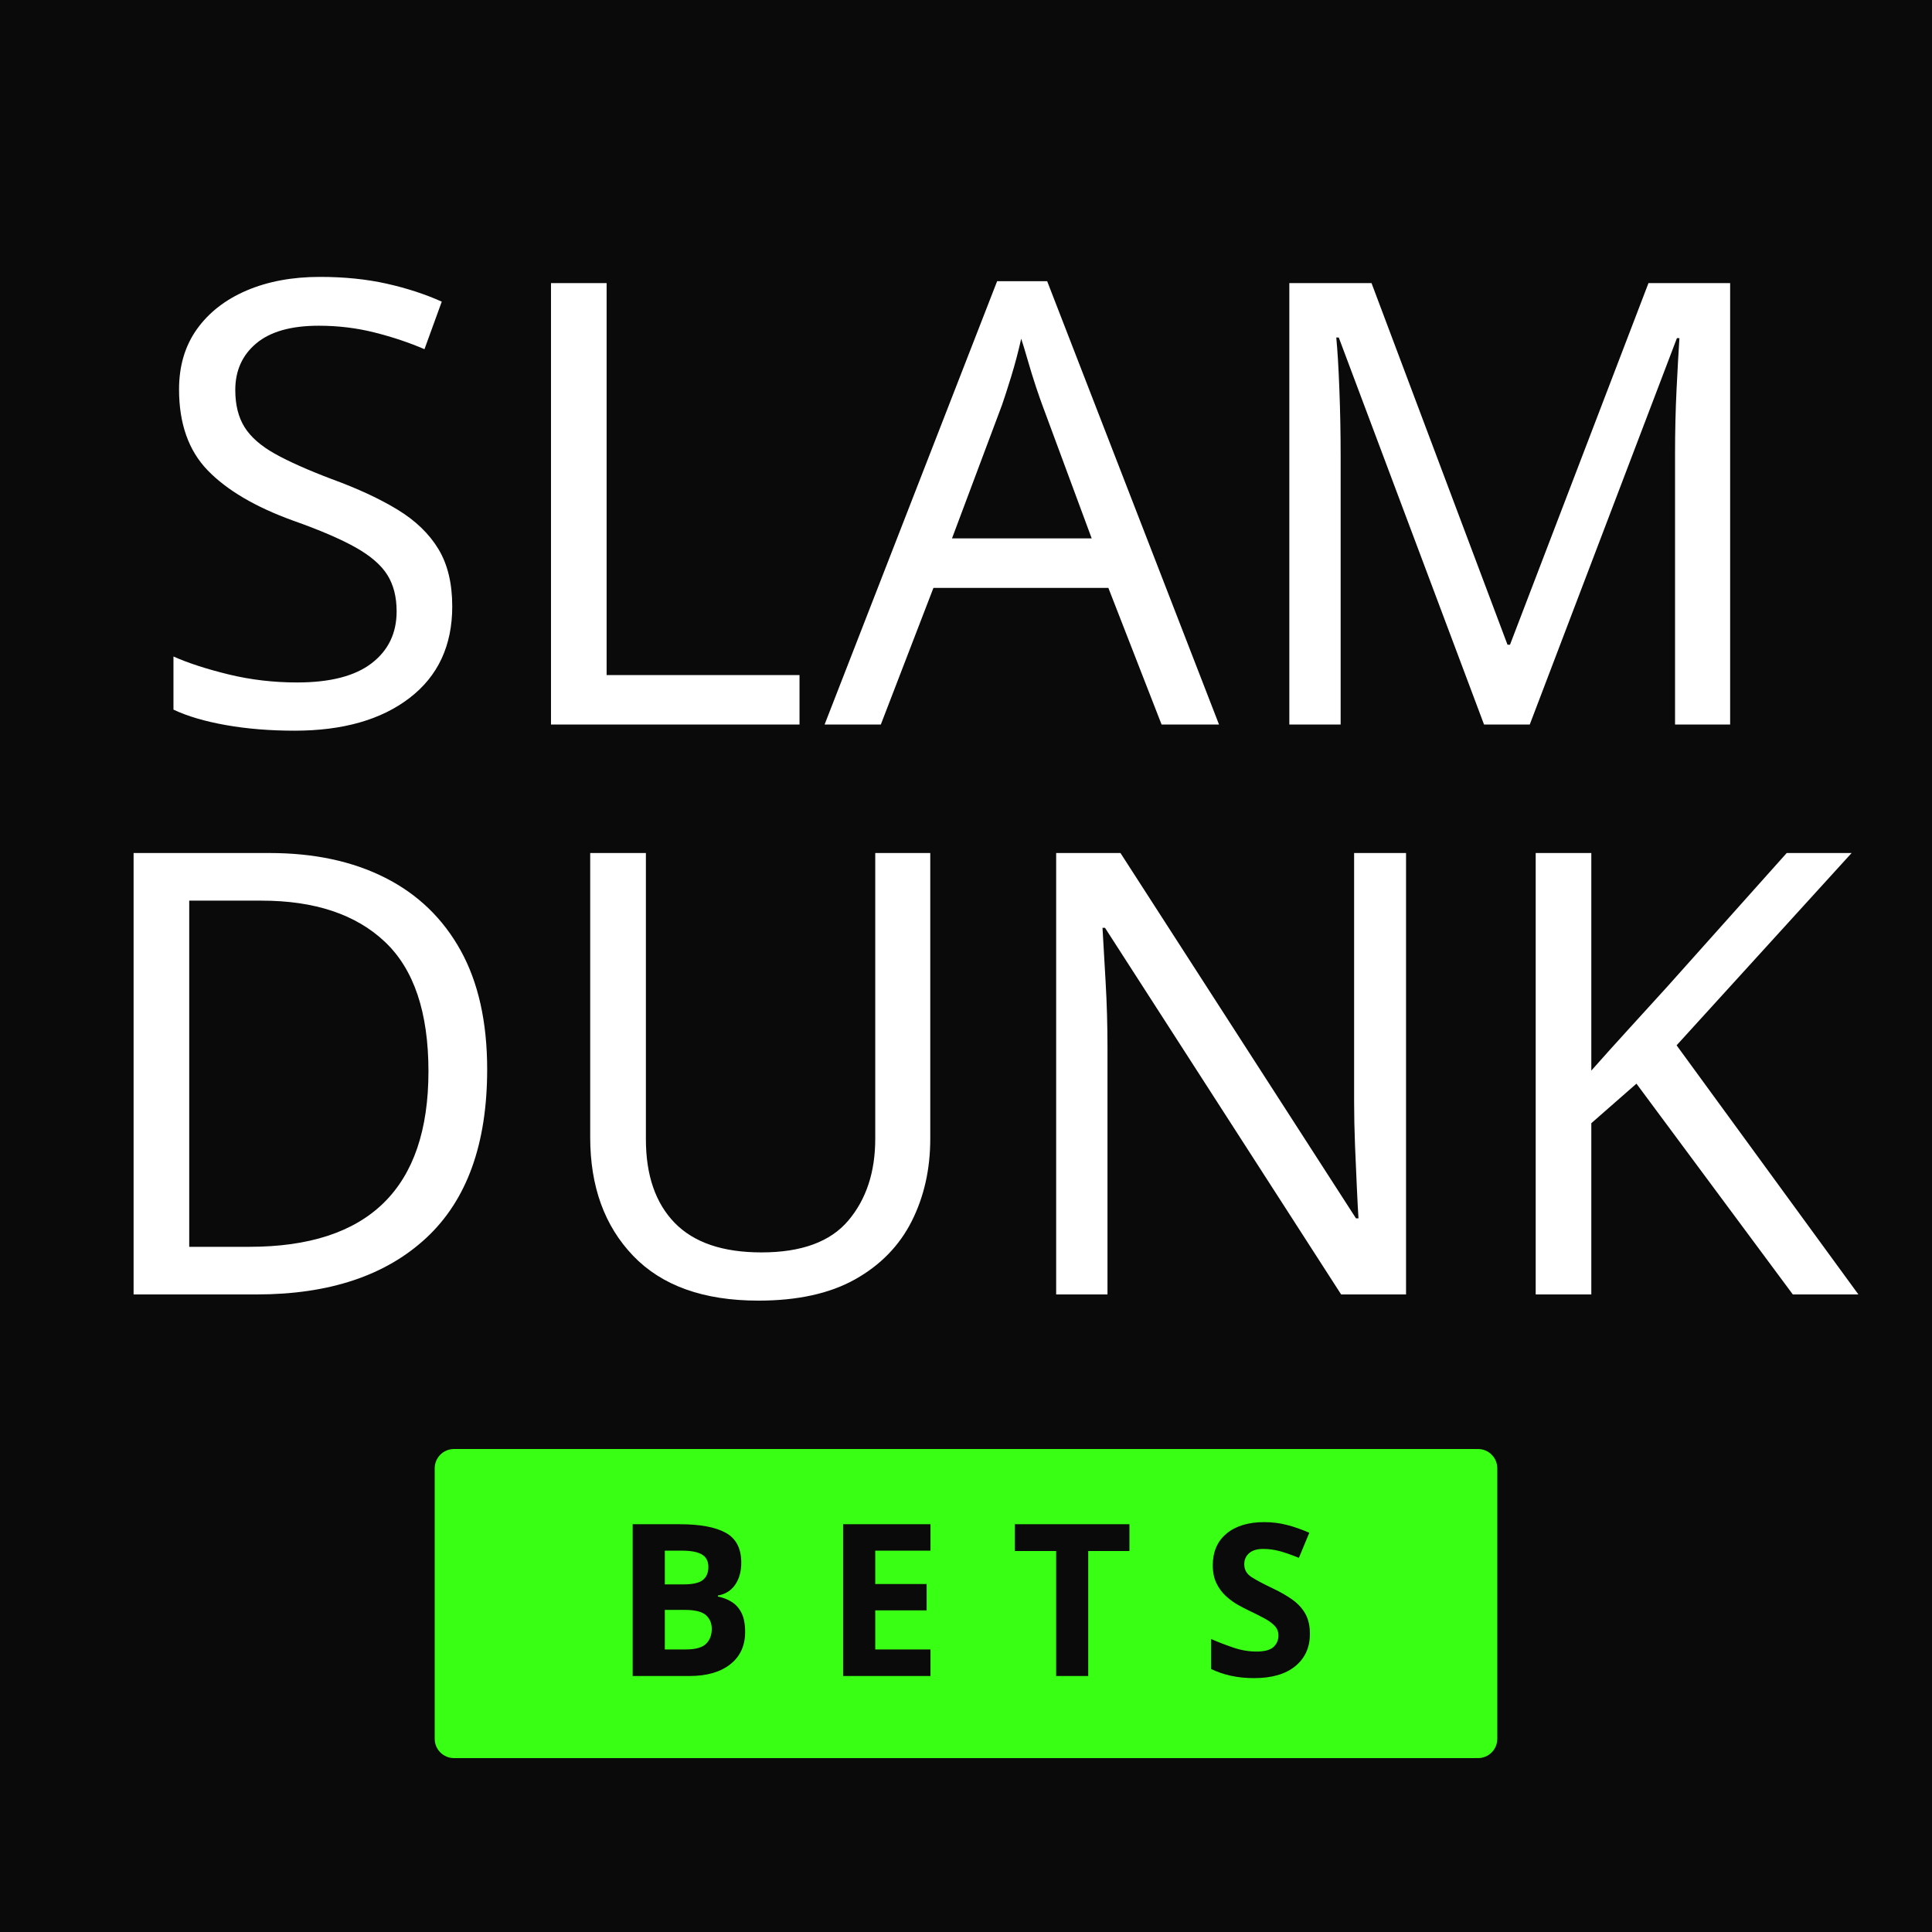
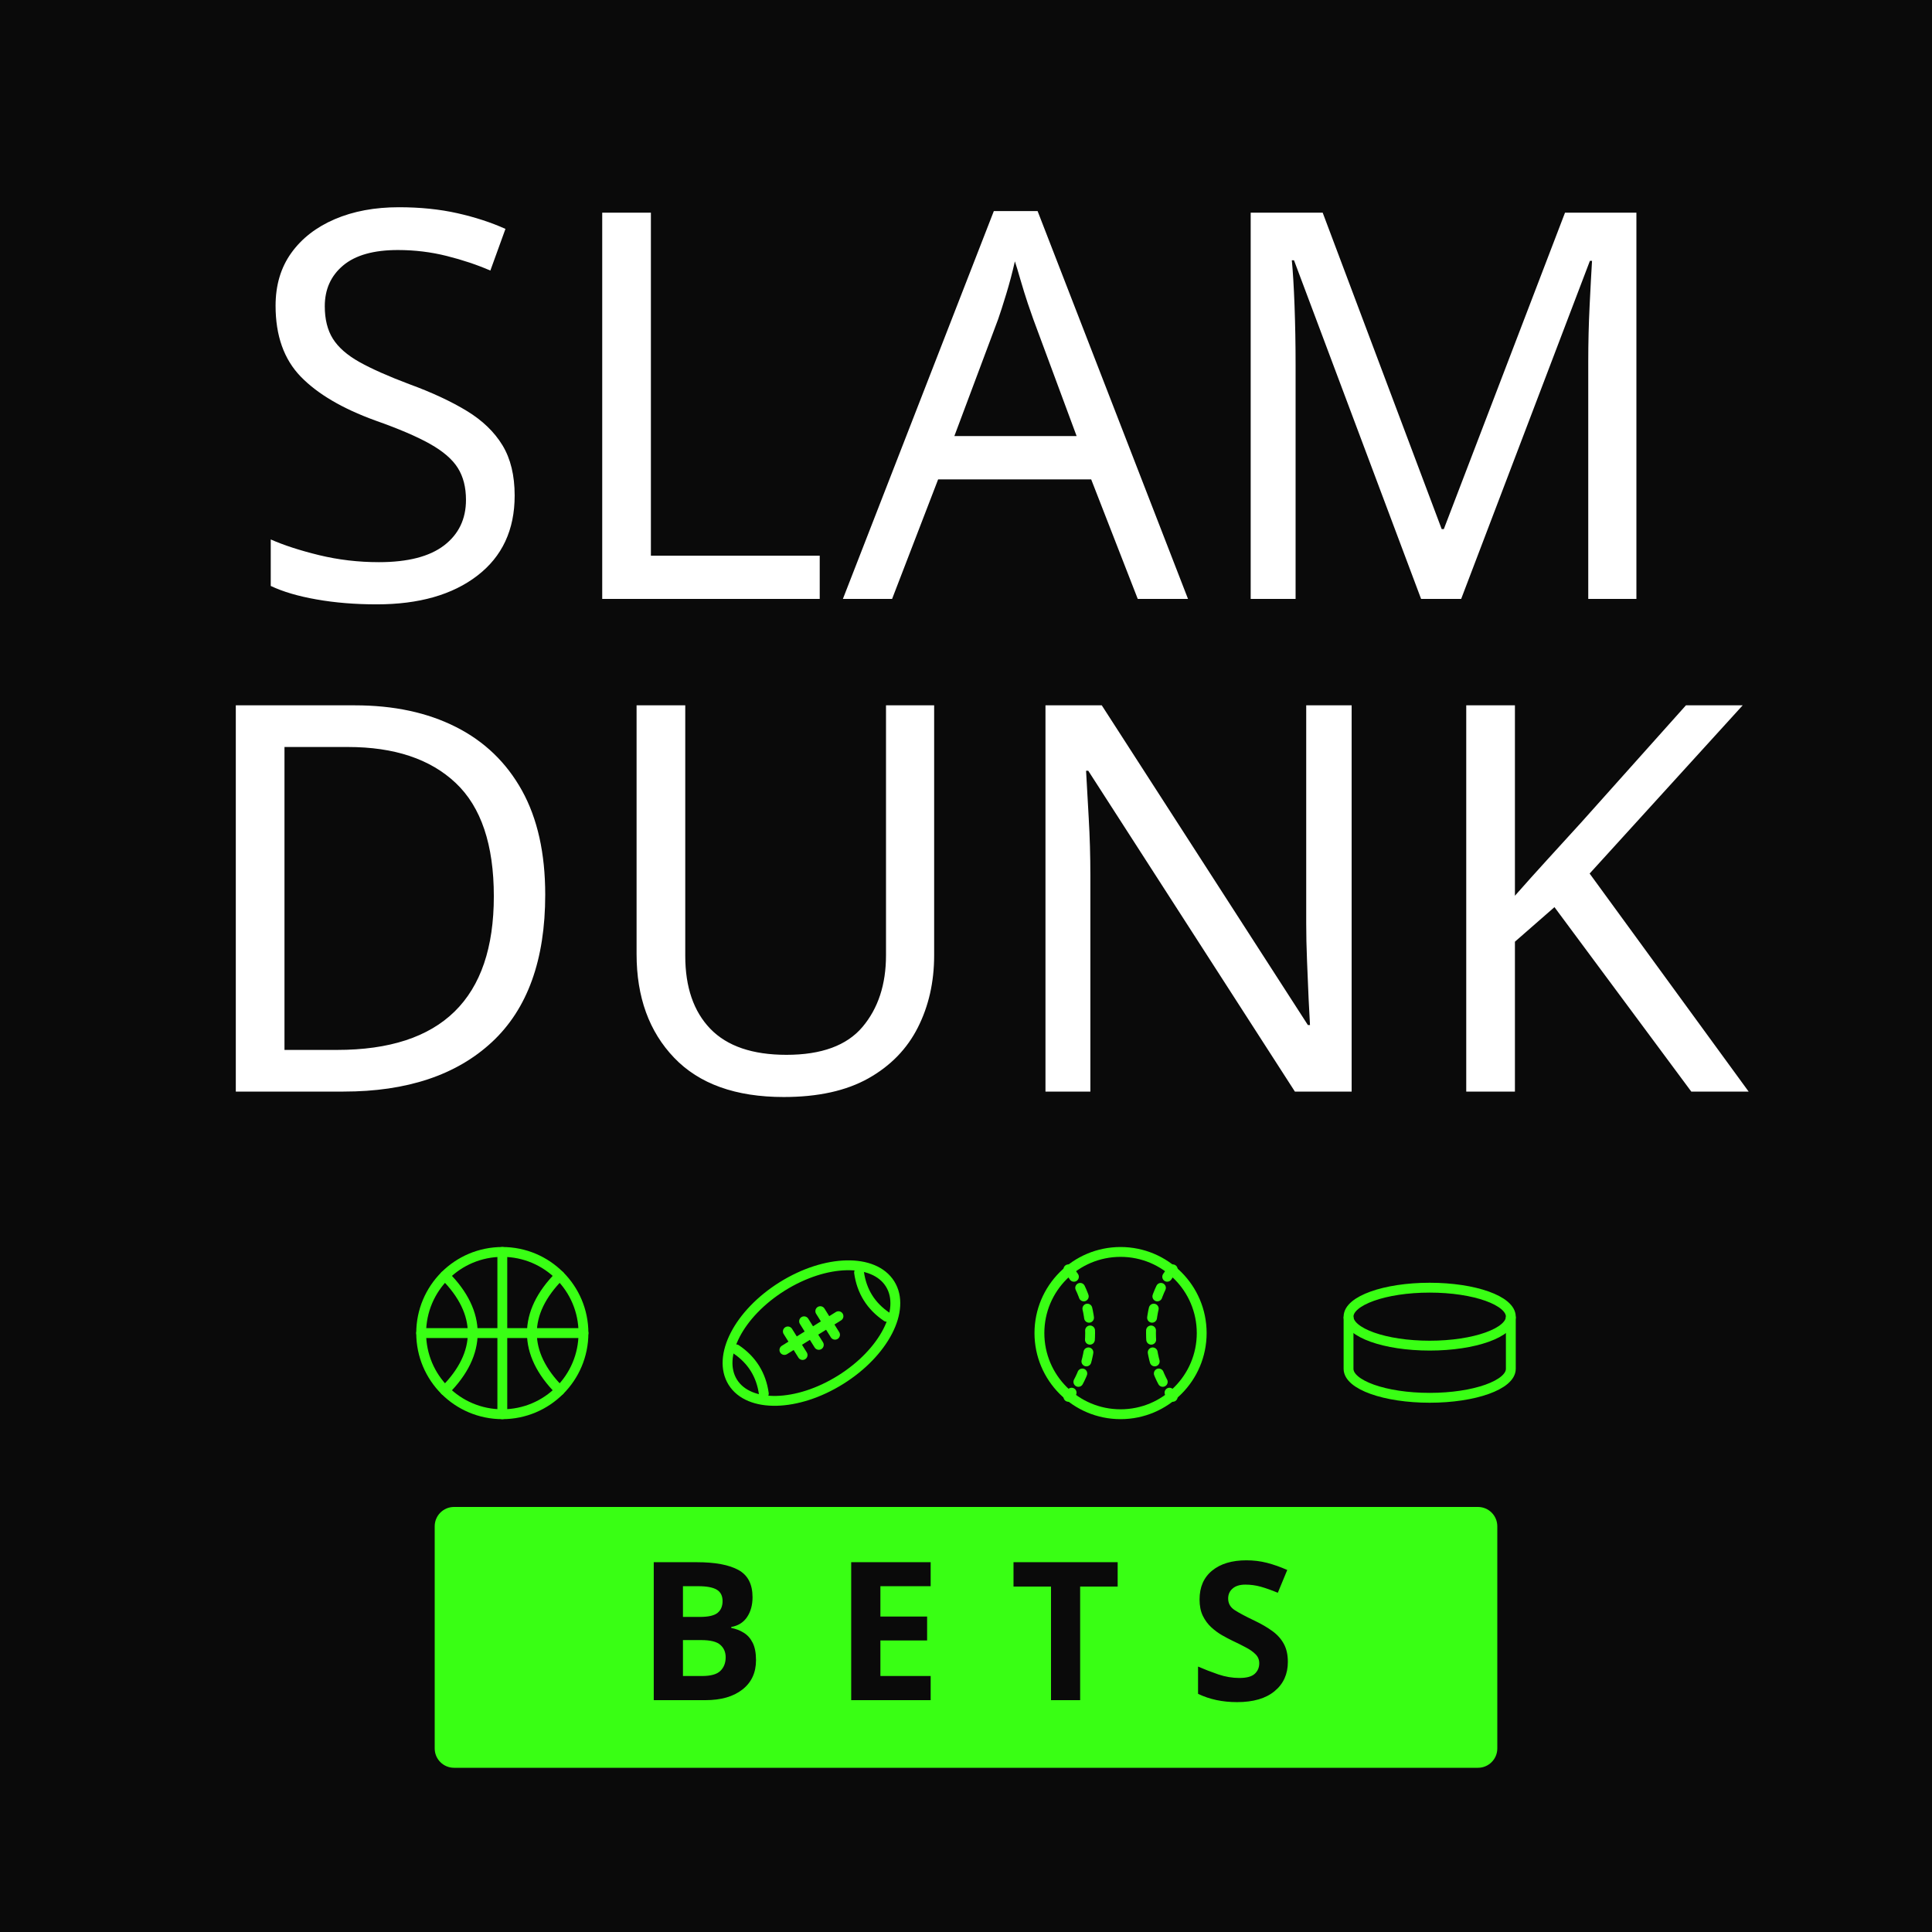
<svg xmlns="http://www.w3.org/2000/svg" width="400" height="400" viewBox="0 0 400 400">
+   <defs>
+     <g id="basketball" fill="none" stroke-width="1.7" stroke-linecap="round">
+       <circle r="14" />
+       <path d="M0 -14V14M-14 0H14M-9.9 -9.9C-3.5 -3.5 -3.5 3.5 -9.9 9.9M9.9 -9.9C3.5 -3.5 3.5 3.5 9.9 9.9" />
+     </g>
+     <g id="football" fill="none" stroke-width="1.7" stroke-linecap="round" transform="rotate(-32)">
+       <ellipse rx="16" ry="9.5" />
+       <path d="M-5.5 0H5.5M-3.3 -2.4V2.4M0 -2.4V2.4M3.3 -2.4V2.4" />
+       <path d="M-12.5 -4.5Q-10.5 0 -12.5 4.5M12.5 -4.5Q10.5 0 12.5 4.5" />
+     </g>
+     <g id="baseball" fill="none" stroke-width="1.7" stroke-linecap="round">
+       <circle r="14" />
+       <path d="M-9 -11C-4 -5 -4 5 -9 11M9 -11C4 -5 4 5 9 11" stroke-dasharray="1.6 2.2" />
+     </g>
+     <g id="puck" fill="none" stroke-width="1.7" stroke-linejoin="round">
+       <ellipse cy="-4.5" rx="14" ry="5" />
+       <path d="M-14 -4.5V4.5A14 5 0 0 0 14 4.5V-4.5" />
+     </g>
+   </defs>
  <rect width="400" height="400" fill="#0a0a0a" />
-   <text x="200" y="150" text-anchor="middle" font-family="'Barlow Condensed', sans-serif" font-size="128" font-weight="500" letter-spacing="2" fill="#ffffff">SLAM</text>
-   <text x="200" y="268" text-anchor="middle" font-family="'Barlow Condensed', sans-serif" font-size="128" font-weight="500" letter-spacing="2" fill="#ffffff">DUNK</text>
-   <rect x="90" y="300" width="220" height="64" rx="4" fill="#39ff14" />
-   <text x="200" y="347" text-anchor="middle" font-family="'Barlow Condensed', sans-serif" font-size="44" font-weight="700" letter-spacing="14" fill="#0a0a0a">BETS</text>
+   <text x="200" y="124" text-anchor="middle" font-family="'Barlow Condensed', sans-serif" font-size="112" font-weight="500" letter-spacing="2" fill="#ffffff">SLAM</text>
+   <text x="200" y="226" text-anchor="middle" font-family="'Barlow Condensed', sans-serif" font-size="112" font-weight="500" letter-spacing="2" fill="#ffffff">DUNK</text>
+   <use href="#basketball" transform="translate(104,276) scale(1.2)" stroke="#39ff14" />
+   <use href="#football" transform="translate(168,276) scale(1.2)" stroke="#39ff14" />
+   <use href="#baseball" transform="translate(232,276) scale(1.2)" stroke="#39ff14" />
+   <use href="#puck" transform="translate(296,278) scale(1.2)" stroke="#39ff14" />
+   <rect x="90" y="312" width="220" height="54" rx="4" fill="#39ff14" />
+   <text x="200" y="352" text-anchor="middle" font-family="'Barlow Condensed', sans-serif" font-size="40" font-weight="700" letter-spacing="14" fill="#0a0a0a">BETS</text>
</svg>
